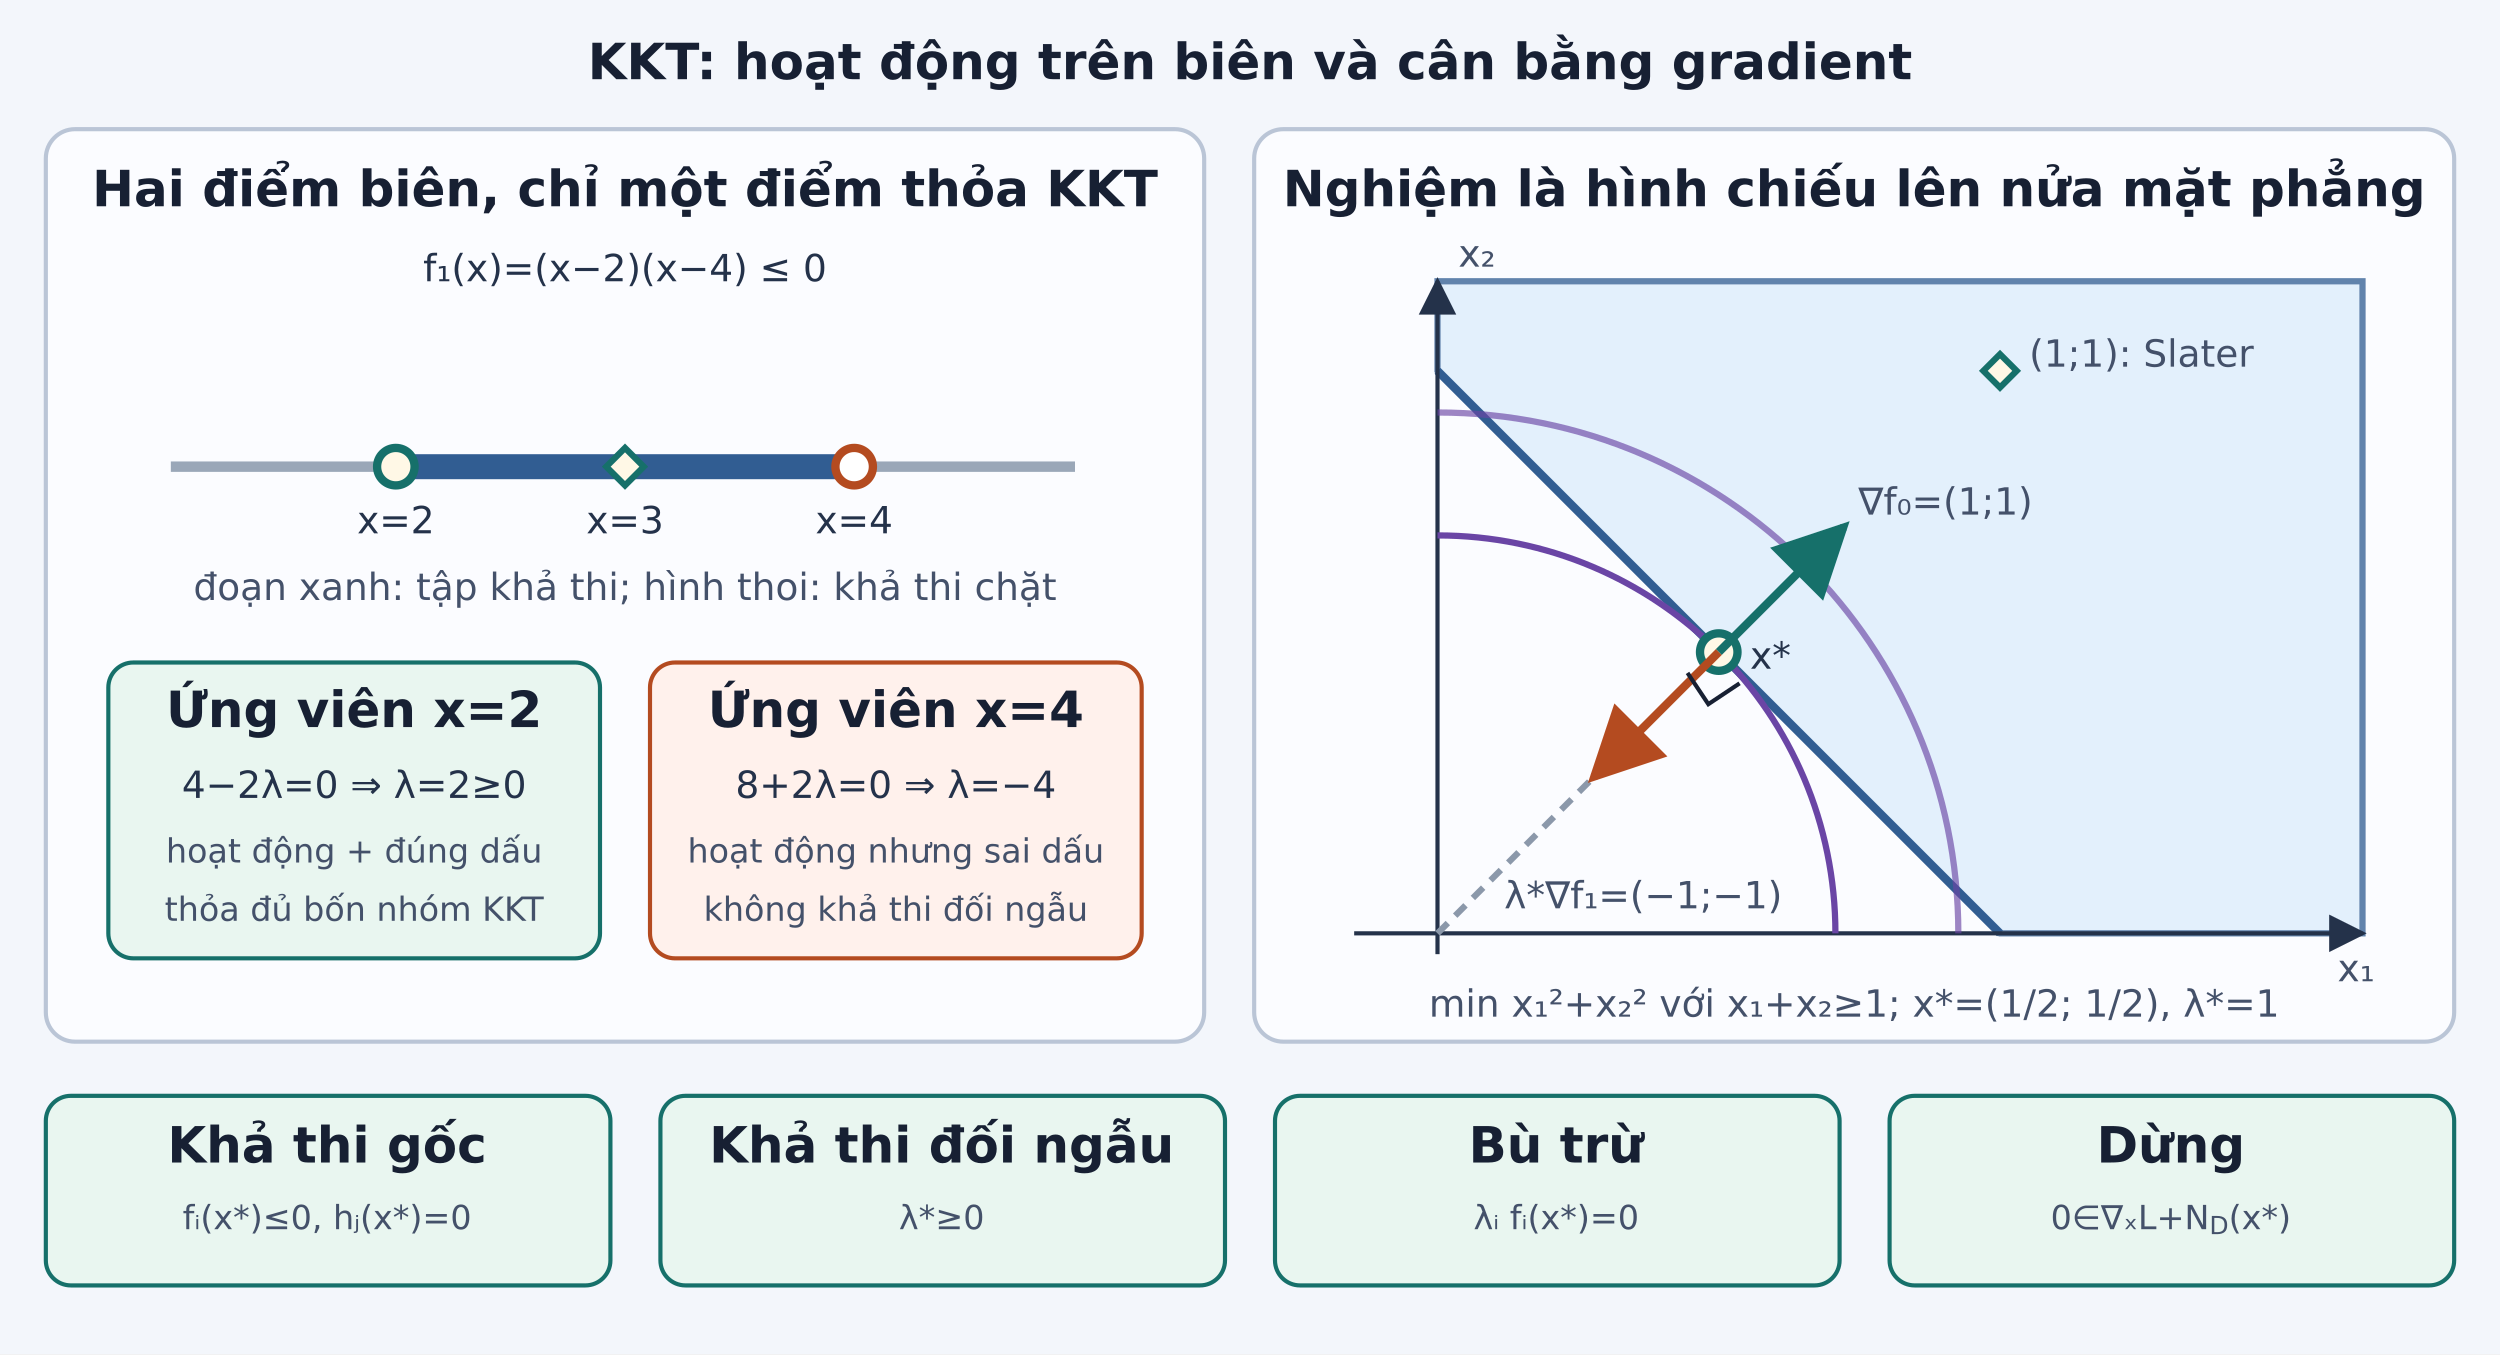
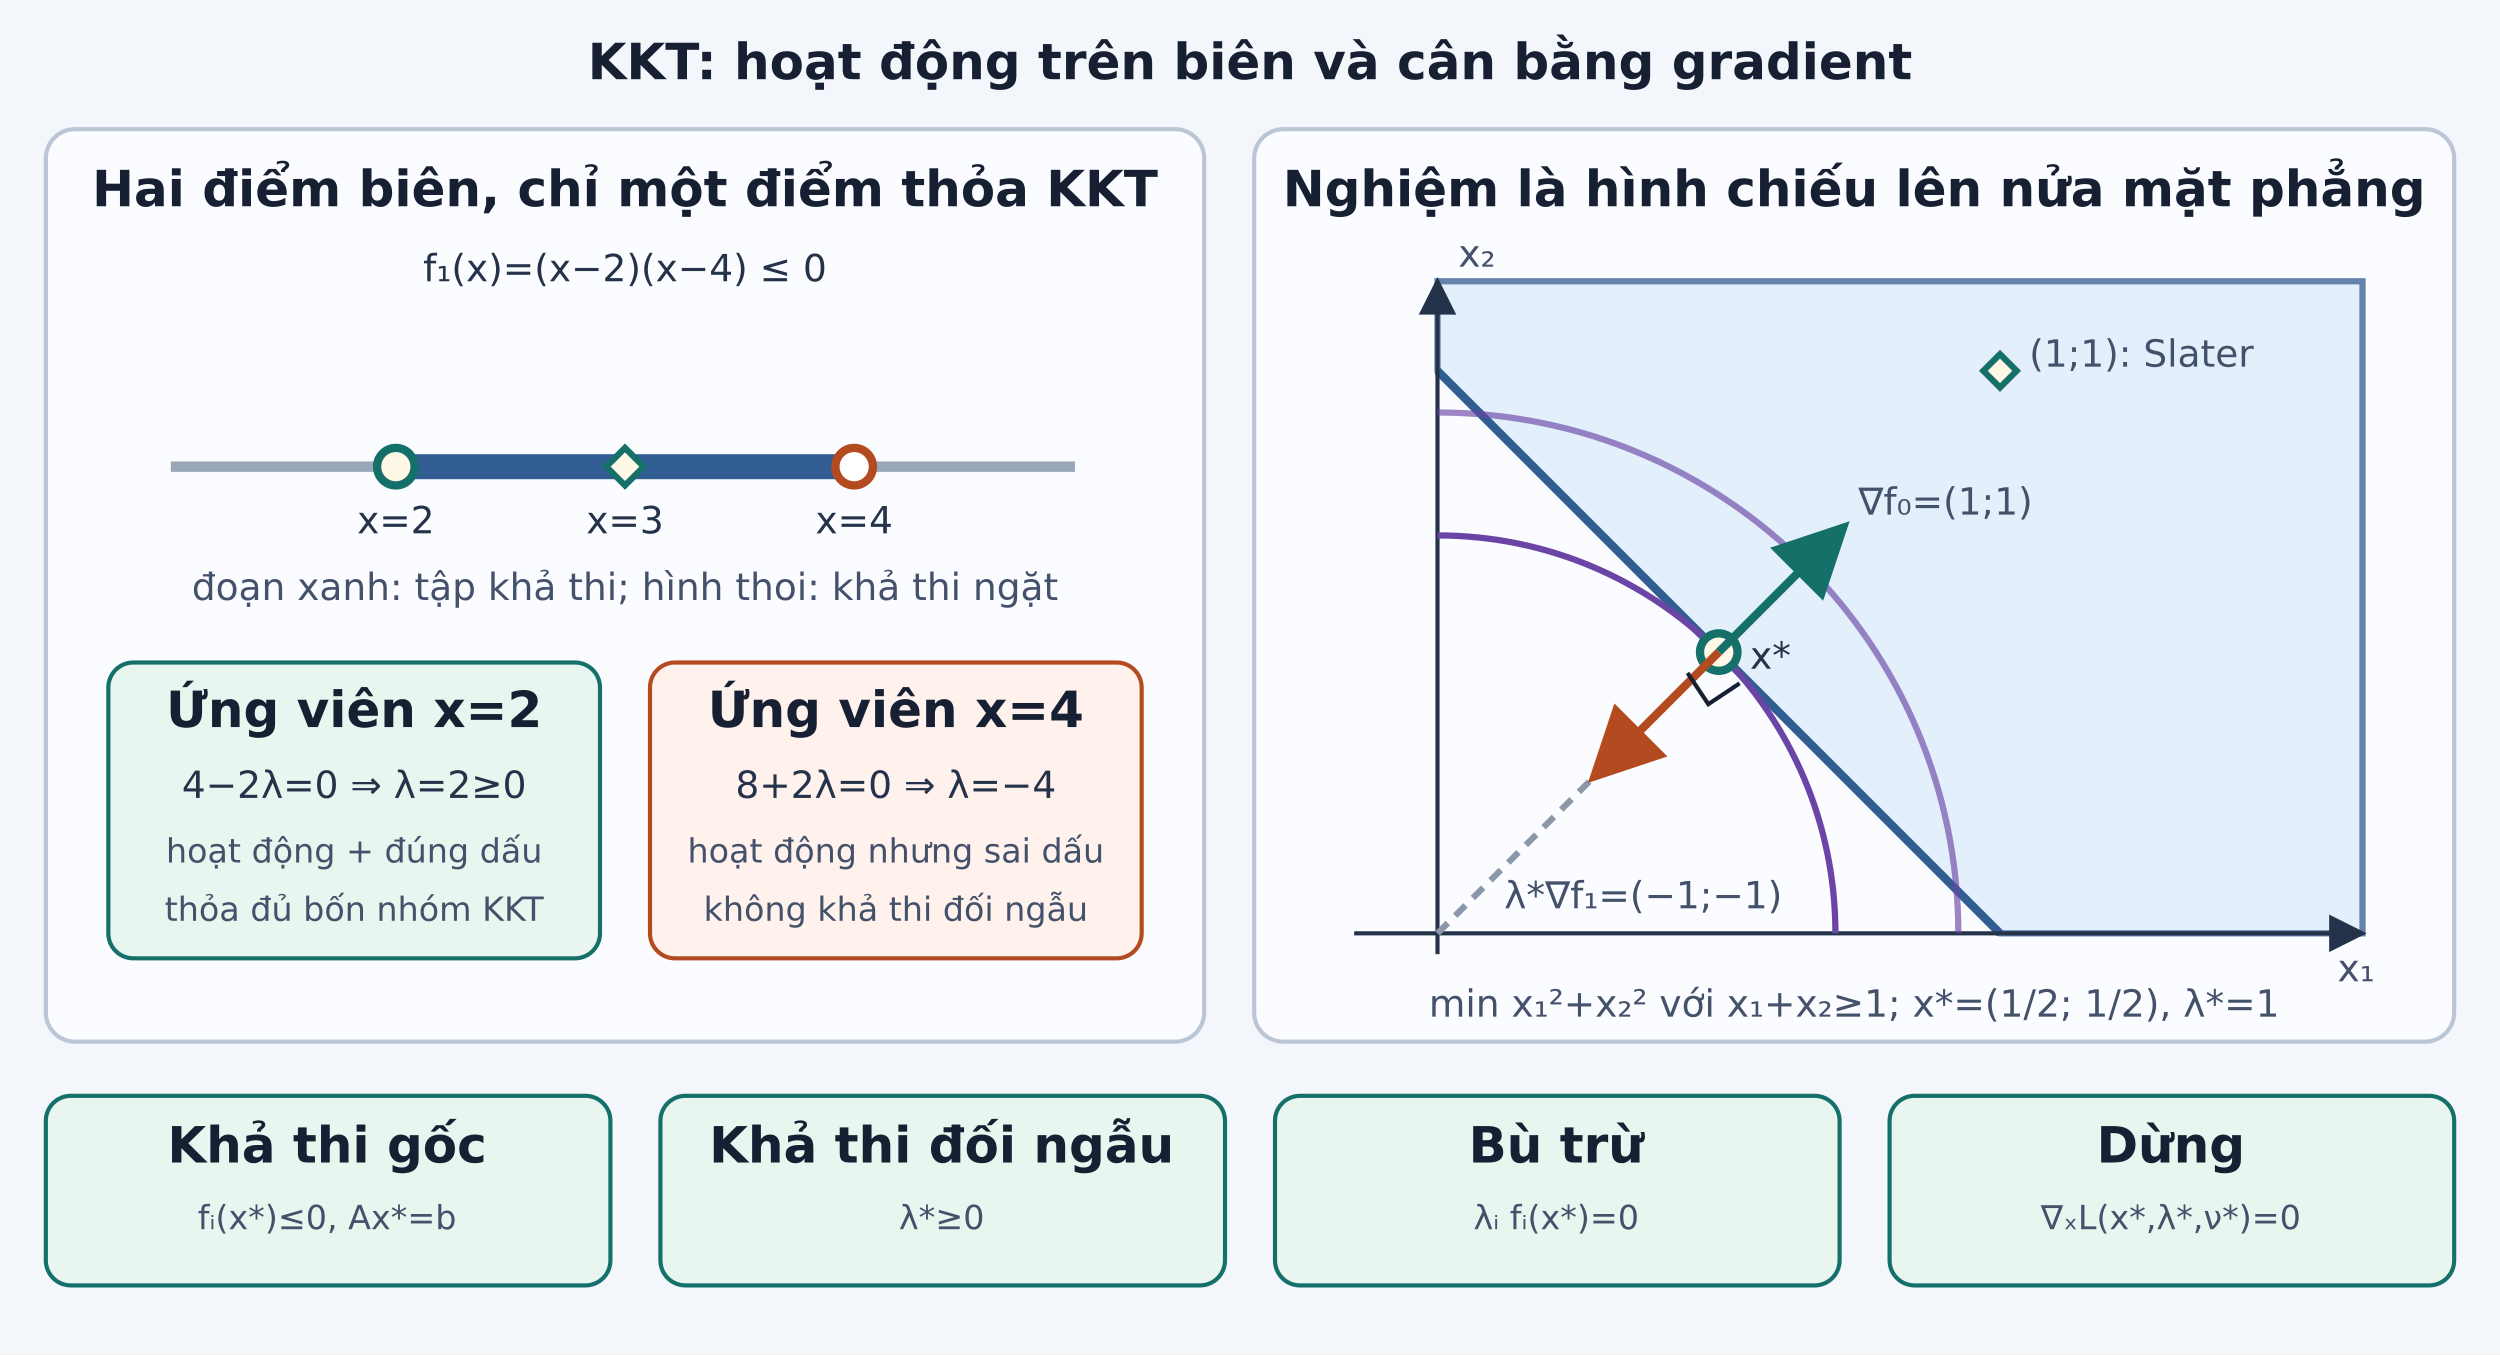
<svg xmlns="http://www.w3.org/2000/svg" viewBox="0 0 1200 650" role="img" aria-labelledby="title desc" font-family="DejaVu Sans">
  <defs>
    <marker id="arrow" markerWidth="9" markerHeight="9" refX="8" refY="4.5" orient="auto">
      <path d="M0 0L9 4.5L0 9Z" fill="#24324a" />
    </marker>
    <marker id="green-arrow" markerWidth="9" markerHeight="9" refX="8" refY="4.5" orient="auto">
      <path d="M0 0L9 4.5L0 9Z" fill="#16706a" />
    </marker>
    <marker id="orange-arrow" markerWidth="9" markerHeight="9" refX="8" refY="4.5" orient="auto">
      <path d="M0 0L9 4.5L0 9Z" fill="#b44b20" />
    </marker>
    <style>.panel{fill:#fbfcff;stroke:#bac5d6;stroke-width:2}.head{font-size:24px;font-weight:700;fill:#172033}.label{font-size:18px;fill:#24324a}.small{font-size:16px;fill:#44516a}.note{font-size:18px;fill:#44516a}.axis{stroke:#24324a;stroke-width:2;marker-end:url(#arrow)}.feasible{fill:#dcecfb;stroke:#315d92;stroke-width:3}.level{fill:none;stroke:#6a45a5;stroke-width:3}.good{fill:#e9f6f0;stroke:#16706a;stroke-width:2}.bad{fill:#fff1ec;stroke:#b44b20;stroke-width:2}.point{fill:#fff8e6;stroke:#16706a;stroke-width:4}</style>
  </defs>
  <rect width="1200" height="650" fill="#f3f6fb" />
  <text class="head" x="600" y="38" text-anchor="middle">KKT: hoạt động trên biên và cân bằng gradient</text>
  <rect class="panel" x="22" y="62" width="556" height="438" rx="14" />
  <text class="head" x="300" y="99" text-anchor="middle">Hai điểm biên, chỉ một điểm thỏa KKT</text>
  <text class="label" x="300" y="135" text-anchor="middle">f₁(x)=(x−2)(x−4) ≤ 0</text>
  <line x1="82" y1="224" x2="516" y2="224" stroke="#9aa7b8" stroke-width="5" />
  <line x1="190" y1="224" x2="410" y2="224" stroke="#315d92" stroke-width="12" stroke-linecap="round" />
  <circle class="point" cx="190" cy="224" r="9" />
  <circle cx="410" cy="224" r="9" fill="#fff" stroke="#b44b20" stroke-width="4" />
  <path d="M300 215l9 9-9 9-9-9Z" fill="#fff8e6" stroke="#16706a" stroke-width="3" />
  <text class="label" x="190" y="256" text-anchor="middle">x=2</text>
  <text class="label" x="300" y="256" text-anchor="middle">x=3</text>
  <text class="label" x="410" y="256" text-anchor="middle">x=4</text>
-   <text class="note" x="300" y="288" text-anchor="middle">đoạn xanh: tập khả thi; hình thoi: khả thi chặt</text>
+   <text class="note" x="300" y="288" text-anchor="middle">đoạn xanh: tập khả thi; hình thoi: khả thi ngặt</text>
  <rect class="good" x="52" y="318" width="236" height="142" rx="12" />
  <text class="head" x="170" y="349" text-anchor="middle">Ứng viên x=2</text>
  <text class="label" x="170" y="383" text-anchor="middle">4−2λ=0 ⇒ λ=2≥0</text>
  <text class="small" x="170" y="414" text-anchor="middle">hoạt động + đúng dấu</text>
  <text class="small" x="170" y="442" text-anchor="middle">thỏa đủ bốn nhóm KKT</text>
  <rect class="bad" x="312" y="318" width="236" height="142" rx="12" />
  <text class="head" x="430" y="349" text-anchor="middle">Ứng viên x=4</text>
  <text class="label" x="430" y="383" text-anchor="middle">8+2λ=0 ⇒ λ=−4</text>
  <text class="small" x="430" y="414" text-anchor="middle">hoạt động nhưng sai dấu</text>
  <text class="small" x="430" y="442" text-anchor="middle">không khả thi đối ngẫu</text>
  <rect class="panel" x="602" y="62" width="576" height="438" rx="14" />
  <text class="head" x="890" y="99" text-anchor="middle">Nghiệm là hình chiếu lên nửa mặt phẳng</text>
  <path class="feasible" d="M690 178 L690 135 L1134 135 L1134 448 L960 448 Z" opacity=".76" />
  <line x1="690" y1="178" x2="960" y2="448" stroke="#315d92" stroke-width="4" />
  <line class="axis" x1="650" y1="448" x2="1134" y2="448" />
  <line class="axis" x1="690" y1="458" x2="690" y2="135" />
  <text class="note" x="1122" y="471">x₁</text>
  <text class="note" x="700" y="128">x₂</text>
  <path class="level" d="M690 257 A191 191 0 0 1 881 448" />
  <path class="level" d="M690 198 A250 250 0 0 1 940 448" opacity=".65" />
  <circle class="point" cx="825" cy="313" r="9" />
  <text class="label" x="840" y="321">x*</text>
  <line x1="690" y1="448" x2="825" y2="313" stroke="#8b98aa" stroke-width="3" stroke-dasharray="7 5" />
  <line x1="825" y1="313" x2="885" y2="253" stroke="#16706a" stroke-width="4" marker-end="url(#green-arrow)" />
  <text class="note" x="892" y="247" fill="#16706a">∇f₀=(1;1)</text>
  <line x1="825" y1="313" x2="765" y2="373" stroke="#b44b20" stroke-width="4" marker-end="url(#orange-arrow)" />
  <text class="note" x="722" y="436" fill="#b44b20">λ*∇f₁=(−1;−1)</text>
  <path d="M810 323l10 15 15-10" fill="none" stroke="#172033" stroke-width="2" />
  <path d="M960 170l8 8-8 8-8-8Z" fill="#fff8e6" stroke="#16706a" stroke-width="3" />
  <text class="note" x="974" y="176">(1;1): Slater</text>
  <text class="note" x="890" y="488" text-anchor="middle">min x₁²+x₂² với x₁+x₂≥1;  x*=(1/2; 1/2), λ*=1</text>
  <rect class="good" x="22" y="526" width="271" height="91" rx="12" />
  <text class="head" x="157" y="558" text-anchor="middle">Khả thi gốc</text>
-   <text class="small" x="157" y="590" text-anchor="middle">fᵢ(x*)≤0, hⱼ(x*)=0</text>
+   <text class="small" x="157" y="590" text-anchor="middle">fᵢ(x*)≤0, Ax*=b</text>
  <rect class="good" x="317" y="526" width="271" height="91" rx="12" />
  <text class="head" x="452" y="558" text-anchor="middle">Khả thi đối ngẫu</text>
  <text class="small" x="452" y="590" text-anchor="middle">λ*≥0</text>
  <rect class="good" x="612" y="526" width="271" height="91" rx="12" />
  <text class="head" x="747" y="558" text-anchor="middle">Bù trừ</text>
  <text class="small" x="747" y="590" text-anchor="middle">λᵢ fᵢ(x*)=0</text>
  <rect class="good" x="907" y="526" width="271" height="91" rx="12" />
  <text class="head" x="1042" y="558" text-anchor="middle">Dừng</text>
-   <text class="small" x="1042" y="590" text-anchor="middle">0∈∇ₓL+N<tspan baseline-shift="sub" font-size="12">D</tspan>(x*)</text>
+   <text class="small" x="1042" y="590" text-anchor="middle">∇ₓL(x*,λ*,ν*)=0</text>
</svg>
